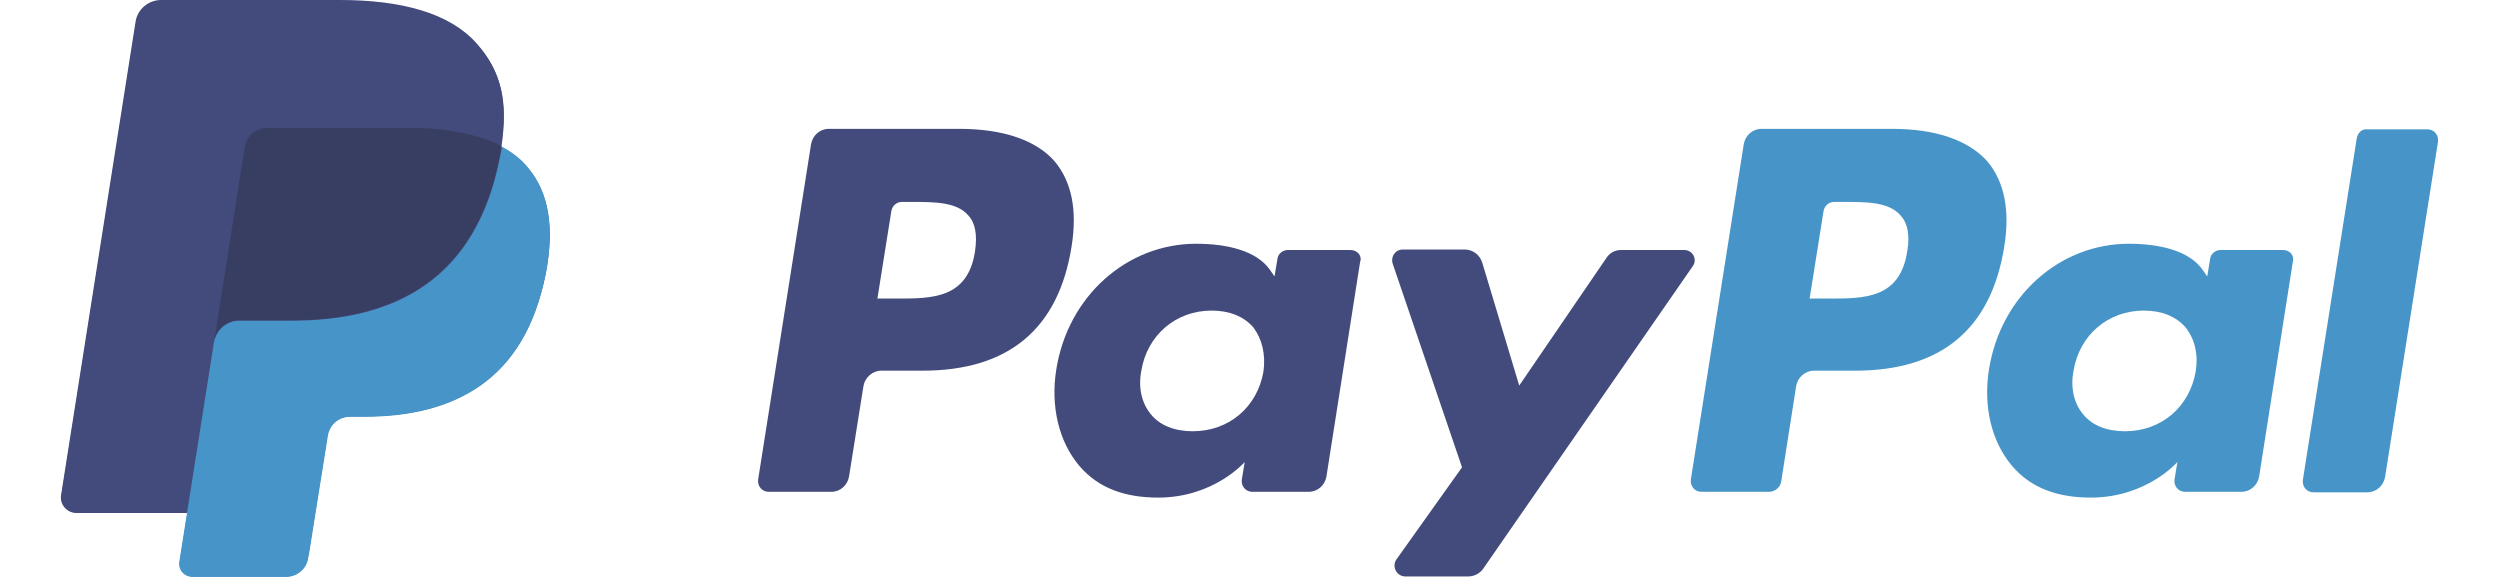
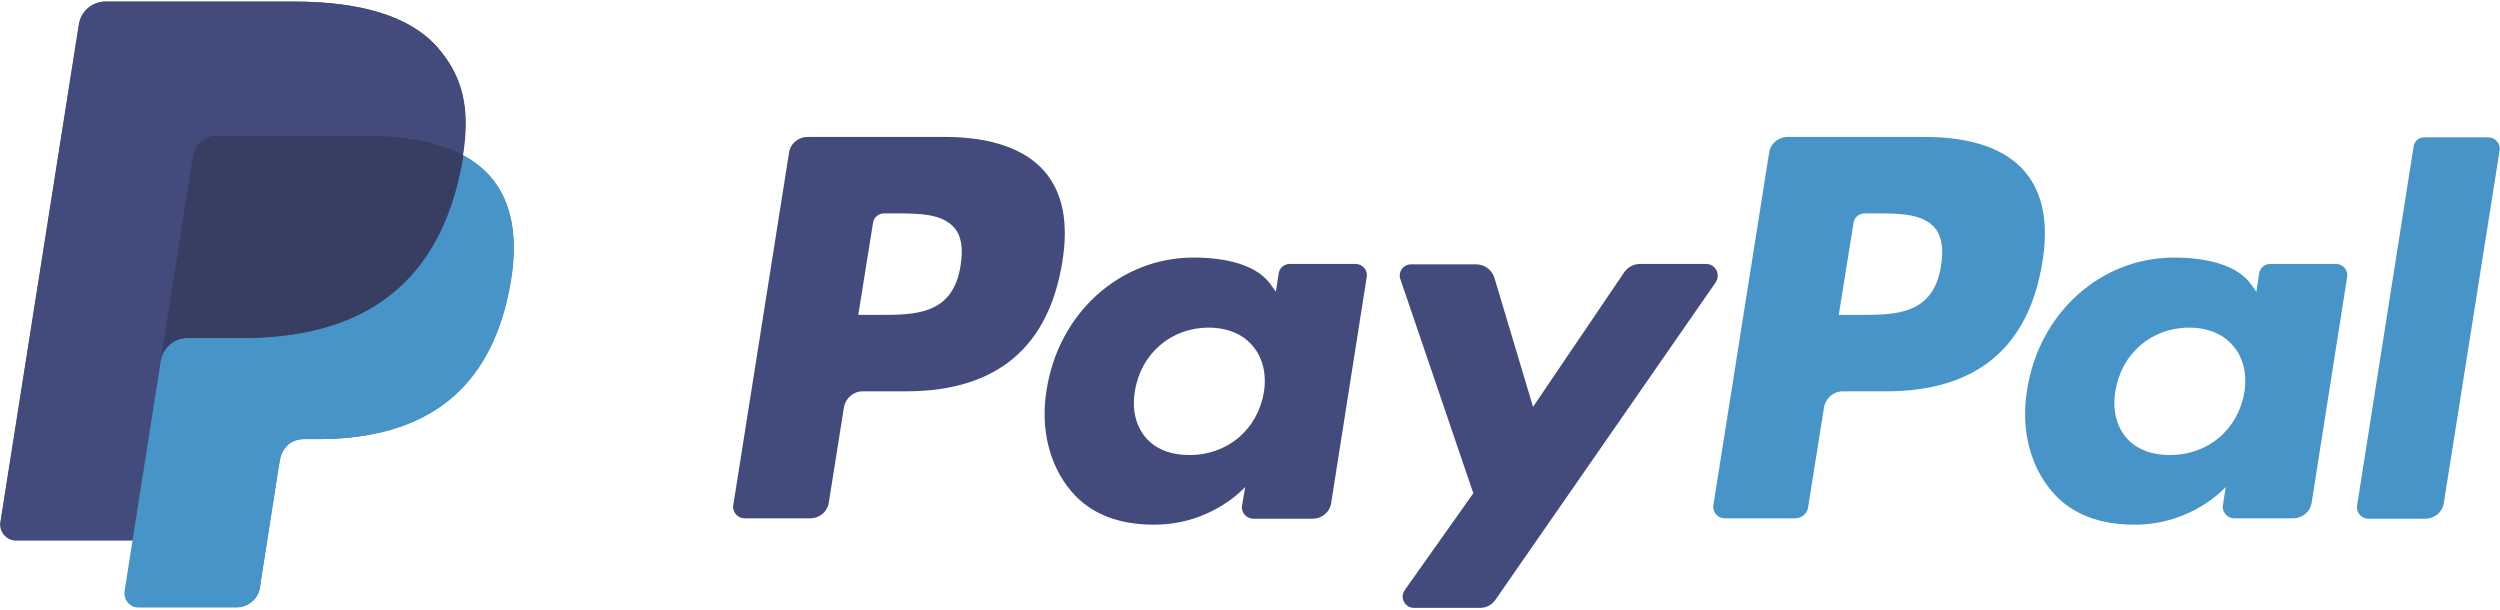
- <svg xmlns="http://www.w3.org/2000/svg" version="1.1" id="Слой_1" x="0px" y="0px" viewBox="0 0 520 120" style="enable-background:new 0 0 520 120;" xml:space="preserve">
+ <svg xmlns="http://www.w3.org/2000/svg" version="1.1" id="Слой_1" x="0px" y="0px" viewBox="64 174 628 153" style="enable-background:new 64 174 628 153;" xml:space="preserve">
  <style type="text/css">
	.st0{fill:#4795C8;}
	.st1{fill:#424B7B;}
	.st2{fill:#373E61;}
</style>
  <g>
    <g>
-       <path class="st0" d="M393.6,26.8h-27.2c-1.9,0-3.4,1.4-3.7,3.2l-11,69.7c-0.2,1.4,0.8,2.6,2.2,2.6h14c1.3,0,2.4-0.9,2.6-2.2    l3.1-19.8c0.3-1.8,1.9-3.2,3.7-3.2h8.6c17.9,0,28.3-8.7,31-25.9c1.2-7.5,0-13.4-3.5-17.6C409.5,29.2,402.7,26.8,393.6,26.8z     M396.7,52.3c-1.5,9.8-8.9,9.8-16.2,9.8h-4.1l2.9-18.2c0.2-1.1,1.1-1.9,2.2-1.9h1.9c4.9,0,9.5,0,11.9,2.8    C396.8,46.4,397.3,48.9,396.7,52.3z" />
-       <path class="st1" d="M199.6,26.8h-27.2c-1.9,0-3.4,1.4-3.7,3.2l-11,69.7c-0.2,1.4,0.8,2.6,2.2,2.6h13c1.9,0,3.4-1.4,3.7-3.2    l3-18.8c0.3-1.8,1.9-3.2,3.7-3.2h8.6c17.9,0,28.3-8.7,31-25.9c1.2-7.5,0-13.4-3.5-17.6C215.6,29.2,208.7,26.8,199.6,26.8z     M202.8,52.3c-1.5,9.8-8.9,9.8-16.2,9.8h-4.1l2.9-18.2c0.2-1.1,1.1-1.9,2.2-1.9h1.9c4.9,0,9.5,0,11.9,2.8    C202.9,46.4,203.3,48.9,202.8,52.3z" />
-       <path class="st1" d="M280.9,52h-13c-1.1,0-2.1,0.8-2.2,1.9l-0.6,3.6l-0.9-1.3c-2.8-4.1-9.1-5.5-15.4-5.5    c-14.4,0-26.7,10.9-29.1,26.2c-1.2,7.6,0.5,14.9,4.8,20c4,4.7,9.6,6.6,16.4,6.6c11.6,0,18-7.4,18-7.4l-0.6,3.6    c-0.2,1.4,0.8,2.6,2.2,2.6h11.7c1.9,0,3.4-1.4,3.7-3.2l7-44.6C283.4,53.2,282.3,52,280.9,52z M262.8,77.3    c-1.3,7.4-7.2,12.4-14.7,12.4c-3.8,0-6.8-1.2-8.7-3.5c-1.9-2.3-2.7-5.5-2-9.1c1.2-7.4,7.2-12.5,14.6-12.5c3.7,0,6.7,1.2,8.7,3.5    C262.5,70.5,263.3,73.7,262.8,77.3z" />
-       <path class="st0" d="M474.9,52h-13c-1.1,0-2.1,0.8-2.2,1.9l-0.6,3.6l-0.9-1.3c-2.8-4.1-9.1-5.5-15.4-5.5    c-14.4,0-26.7,10.9-29.1,26.2c-1.2,7.6,0.5,14.9,4.8,20c4,4.7,9.6,6.6,16.4,6.6c11.6,0,18-7.4,18-7.4l-0.6,3.6    c-0.2,1.4,0.8,2.6,2.2,2.6h11.7c1.9,0,3.4-1.4,3.7-3.2l7-44.6C477.3,53.2,476.3,52,474.9,52z M456.7,77.3    c-1.3,7.4-7.2,12.4-14.7,12.4c-3.8,0-6.8-1.2-8.7-3.5c-1.9-2.3-2.7-5.5-2-9.1c1.2-7.4,7.2-12.5,14.6-12.5c3.7,0,6.7,1.2,8.7,3.5    C456.5,70.5,457.3,73.7,456.7,77.3z" />
-       <path class="st1" d="M350.3,52h-13.1c-1.3,0-2.4,0.6-3.1,1.7L316,80.2l-7.7-25.6c-0.5-1.6-2-2.7-3.6-2.7h-12.9    c-1.6,0-2.6,1.5-2.1,3l14.4,42.3l-13.6,19.1c-1.1,1.5,0,3.6,1.8,3.6h13.1c1.2,0,2.4-0.6,3.1-1.6l43.5-62.8    C353.2,54,352.1,52,350.3,52z" />
-       <path class="st0" d="M490.2,28.8l-11.2,71c-0.2,1.4,0.8,2.6,2.2,2.6h11.2c1.9,0,3.4-1.4,3.7-3.2l11-69.7c0.2-1.4-0.8-2.6-2.2-2.6    h-12.6C491.3,26.8,490.4,27.6,490.2,28.8z" />
+       <path class="st0" d="M547.6,208.4h-34.5c-2.4,0-4.4,1.7-4.7,4l-14,88.5c-0.3,1.7,1.1,3.3,2.8,3.3h17.7c1.7,0,3.1-1.2,3.3-2.8    l4-25.1c0.4-2.3,2.4-4,4.7-4h10.9c22.7,0,35.9-11,39.3-32.8c1.5-9.5,0.1-17-4.4-22.3C567.9,211.4,559.2,208.4,547.6,208.4z     M551.6,240.7c-1.9,12.4-11.4,12.4-20.5,12.4h-5.2l3.7-23.1c0.2-1.4,1.4-2.4,2.8-2.4h2.4c6.2,0,12.1,0,15.2,3.6    C551.7,233.2,552.3,236.4,551.6,240.7z" />
+       <path class="st1" d="M301.4,208.4h-34.5c-2.4,0-4.4,1.7-4.7,4l-14,88.5c-0.3,1.7,1.1,3.3,2.8,3.3h16.5c2.4,0,4.4-1.7,4.7-4    l3.8-23.9c0.4-2.3,2.4-4,4.7-4h10.9c22.7,0,35.9-11,39.3-32.8c1.5-9.5,0.1-17-4.4-22.3C321.6,211.4,312.9,208.4,301.4,208.4z     M305.3,240.7c-1.9,12.4-11.4,12.4-20.5,12.4h-5.2l3.7-23.1c0.2-1.4,1.4-2.4,2.8-2.4h2.4c6.2,0,12.1,0,15.2,3.6    C305.5,233.2,306,236.4,305.3,240.7z" />
+       <path class="st1" d="M404.5,240.3H388c-1.4,0-2.6,1-2.8,2.4l-0.7,4.6l-1.2-1.7c-3.6-5.2-11.6-6.9-19.5-6.9    c-18.3,0-33.9,13.8-36.9,33.3c-1.6,9.7,0.7,18.9,6.2,25.4c5,5.9,12.2,8.4,20.8,8.4c14.7,0,22.9-9.5,22.9-9.5L376,301    c-0.3,1.7,1.1,3.3,2.8,3.3h14.9c2.4,0,4.4-1.7,4.7-4l8.9-56.6C407.7,241.9,406.3,240.3,404.5,240.3z M381.5,272.5    c-1.6,9.4-9.1,15.8-18.7,15.8c-4.8,0-8.6-1.5-11.1-4.5c-2.4-2.9-3.4-7-2.6-11.6c1.5-9.4,9.1-15.9,18.5-15.9c4.7,0,8.5,1.6,11,4.5    C381.2,263.8,382.2,267.9,381.5,272.5z" />
+       <path class="st0" d="M650.8,240.3h-16.5c-1.4,0-2.6,1-2.8,2.4l-0.7,4.6l-1.2-1.7c-3.6-5.2-11.6-6.9-19.5-6.9    c-18.3,0-33.9,13.8-36.9,33.3c-1.6,9.7,0.7,18.9,6.2,25.4c5,5.9,12.2,8.4,20.8,8.4c14.7,0,22.9-9.5,22.9-9.5l-0.7,4.6    c-0.3,1.7,1.1,3.3,2.8,3.3H640c2.4,0,4.4-1.7,4.7-4l8.9-56.6C653.9,241.9,652.6,240.3,650.8,240.3z M627.8,272.5    c-1.6,9.4-9.1,15.8-18.7,15.8c-4.8,0-8.6-1.5-11.1-4.5c-2.4-2.9-3.4-7-2.6-11.6c1.5-9.4,9.1-15.9,18.5-15.9c4.7,0,8.5,1.6,11,4.5    C627.5,263.8,628.5,267.9,627.8,272.5z" />
+       <path class="st1" d="M492.6,240.3H476c-1.6,0-3.1,0.8-4,2.1l-22.9,33.8l-9.7-32.4c-0.6-2-2.5-3.4-4.6-3.4h-16.3    c-2,0-3.4,1.9-2.7,3.8l18.3,53.7l-17.2,24.3c-1.4,1.9,0,4.5,2.3,4.5h16.6c1.6,0,3-0.8,3.9-2.1l55.3-79.7    C496.3,242.9,494.9,240.3,492.6,240.3z" />
+       <path class="st0" d="M670.3,210.8L656.1,301c-0.3,1.7,1.1,3.3,2.8,3.3h14.3c2.4,0,4.4-1.7,4.7-4l14-88.5c0.3-1.7-1.1-3.3-2.8-3.3    h-15.9C671.7,208.4,670.5,209.4,670.3,210.8z" />
    </g>
    <g>
-       <path class="st1" d="M64.2,115.1l3.7-23.2l0.2-1.3c0.2-1.1,0.7-2.1,1.6-2.9c0.9-0.7,2-1.1,3.1-1.1h2.9c4.8,0,9.3-0.5,13.2-1.5    c4.2-1.1,7.9-2.8,11.1-5c3.4-2.4,6.2-5.5,8.4-9.2c2.3-3.9,4-8.6,5.1-13.9c0.9-4.7,1.1-9,0.5-12.6c-0.6-3.8-2.1-7.1-4.4-9.7    c-1.4-1.6-3.2-3-5.3-4.1l0,0l0-0.1c0.7-4.7,0.7-8.7-0.1-12c-0.8-3.4-2.4-6.4-5-9.3c-5.3-6-14.8-9-28.4-9H33.5    c-1.2,0-2.5,0.4-3.4,1.3c-0.9,0.8-1.6,1.9-1.8,3.2L12.8,103c-0.1,0.9,0.1,1.8,0.7,2.5c0.6,0.7,1.5,1.1,2.4,1.1H39l0,0.1l-1.6,10.1    c-0.1,0.8,0.1,1.6,0.6,2.2c0.5,0.6,1.3,0.9,2.1,0.9h19.4c1.1,0,2.1-0.4,3-1.1c0.8-0.7,1.4-1.7,1.5-2.8L64.2,115.1z" />
+       <path class="st1" d="M129.4,320.4L134,291l0.3-1.6c0.2-1.4,1-2.7,2-3.7c1.1-0.9,2.5-1.4,3.9-1.4h3.8c6.1,0,11.8-0.7,16.8-2    c5.3-1.4,10.1-3.5,14.1-6.4c4.3-3,7.8-6.9,10.6-11.6c2.9-4.9,5.1-10.9,6.4-17.7c1.2-6,1.4-11.4,0.7-16c-0.8-4.9-2.6-9-5.6-12.3    c-1.8-2-4-3.8-6.7-5.2h-0.1V213c0.9-6,0.9-11-0.1-15.3s-3.1-8.2-6.3-11.9c-6.7-7.6-18.8-11.4-36-11.4H90.5c-1.6,0-3.1,0.6-4.3,1.6    c-1.2,1-2,2.5-2.3,4L64.2,305c-0.2,1.1,0.1,2.3,0.9,3.2c0.8,0.9,1.8,1.4,3,1.4h29.4v0.1l-2,12.8c-0.2,1,0.1,2,0.8,2.8    c0.7,0.8,1.6,1.2,2.6,1.2h24.6c1.4,0,2.7-0.5,3.8-1.4c1.1-0.9,1.7-2.1,2-3.5L129.4,320.4z" />
      <g>
-         <path class="st1" d="M50.9,30.6c0.2-1.6,1.2-2.8,2.6-3.5c0.6-0.3,1.3-0.5,2-0.5h29.2c3.5,0,6.7,0.2,9.6,0.7     c0.8,0.1,1.7,0.3,2.5,0.5c0.8,0.2,1.6,0.4,2.3,0.6c0.4,0.1,0.7,0.2,1.1,0.3c1.4,0.5,2.8,1,4,1.7c1.5-9.3,0-15.7-5.1-21.4     c-5.6-6.3-15.6-9-28.4-9H33.5c-2.6,0-4.9,1.9-5.3,4.5L12.7,103c-0.3,1.9,1.2,3.7,3.2,3.7h23L44.7,70L50.9,30.6z" />
-         <path class="st0" d="M104.4,30.5L104.4,30.5L104.4,30.5c-0.1,0.7-0.2,1.4-0.4,2.2c-4.9,25.3-21.7,34-43.2,34H49.8     c-2.6,0-4.8,1.9-5.3,4.5v0v0l-5.6,35.5l-1.6,10.1c-0.3,1.7,1,3.2,2.8,3.2h19.4c2.3,0,4.3-1.7,4.6-3.9l0.2-1L68,91.9l0.2-1.3     c0.4-2.3,2.3-3.9,4.6-3.9h2.9c18.8,0,33.5-7.6,37.8-29.7c1.8-9.2,0.9-16.9-3.9-22.4C108.2,32.9,106.4,31.6,104.4,30.5z" />
-         <path class="st2" d="M99.2,28.4c-0.7-0.2-1.5-0.4-2.3-0.6c-0.8-0.2-1.6-0.3-2.5-0.5c-3-0.5-6.2-0.7-9.6-0.7H55.5     c-0.7,0-1.4,0.2-2,0.5c-1.3,0.6-2.3,1.9-2.6,3.5L44.7,70l-0.2,1.1c0.4-2.6,2.6-4.5,5.3-4.5h10.9c21.5,0,38.3-8.7,43.2-34     c0.1-0.7,0.3-1.5,0.4-2.2c-1.2-0.7-2.6-1.2-4-1.7C99.9,28.7,99.6,28.5,99.2,28.4z" />
+         <path class="st1" d="M112.6,213.2c0.3-2,1.6-3.6,3.3-4.4c0.8-0.4,1.6-0.6,2.6-0.6h37.1c4.4,0,8.5,0.3,12.2,0.9     c1.1,0.2,2.1,0.4,3.1,0.6s2,0.5,2.9,0.8c0.5,0.1,0.9,0.3,1.4,0.4c1.8,0.6,3.6,1.3,5.1,2.2c1.9-11.9,0-19.9-6.4-27.2     c-7.1-8-19.8-11.5-36.1-11.5H90.5c-3.3,0-6.2,2.4-6.7,5.7l-19.7,125c-0.4,2.5,1.5,4.7,4,4.7h29.2l7.3-46.6L112.6,213.2z" />
+         <path class="st0" d="M180.4,213L180.4,213L180.4,213c-0.1,0.9-0.3,1.8-0.5,2.8c-6.2,32.1-27.6,43.1-54.9,43.1h-13.9     c-3.3,0-6.1,2.4-6.7,5.7l0,0l0,0l-7.1,45.1l-2,12.8c-0.3,2.2,1.3,4.1,3.5,4.1h24.6c2.9,0,5.4-2.1,5.9-5l0.2-1.3l4.6-29.4l0.3-1.6     c0.5-2.9,2.9-5,5.9-5h3.7c23.9,0,42.6-9.7,48-37.7c2.3-11.7,1.1-21.5-4.9-28.4C185.3,216.2,183,214.4,180.4,213z" />
+         <path class="st2" d="M173.9,210.4c-1-0.3-1.9-0.5-2.9-0.8c-1-0.2-2.1-0.4-3.1-0.6c-3.7-0.6-7.8-0.9-12.2-0.9h-37.3     c-0.9,0-1.8,0.2-2.6,0.6c-1.7,0.8-3,2.4-3.3,4.4l-7.9,50l-0.2,1.5c0.5-3.3,3.3-5.7,6.7-5.7H125c27.3,0,48.7-11.1,54.9-43.1     c0.2-0.9,0.3-1.9,0.5-2.8c-1.6-0.8-3.3-1.6-5.1-2.2C174.8,210.7,174.3,210.6,173.9,210.4z" />
      </g>
    </g>
  </g>
</svg>
